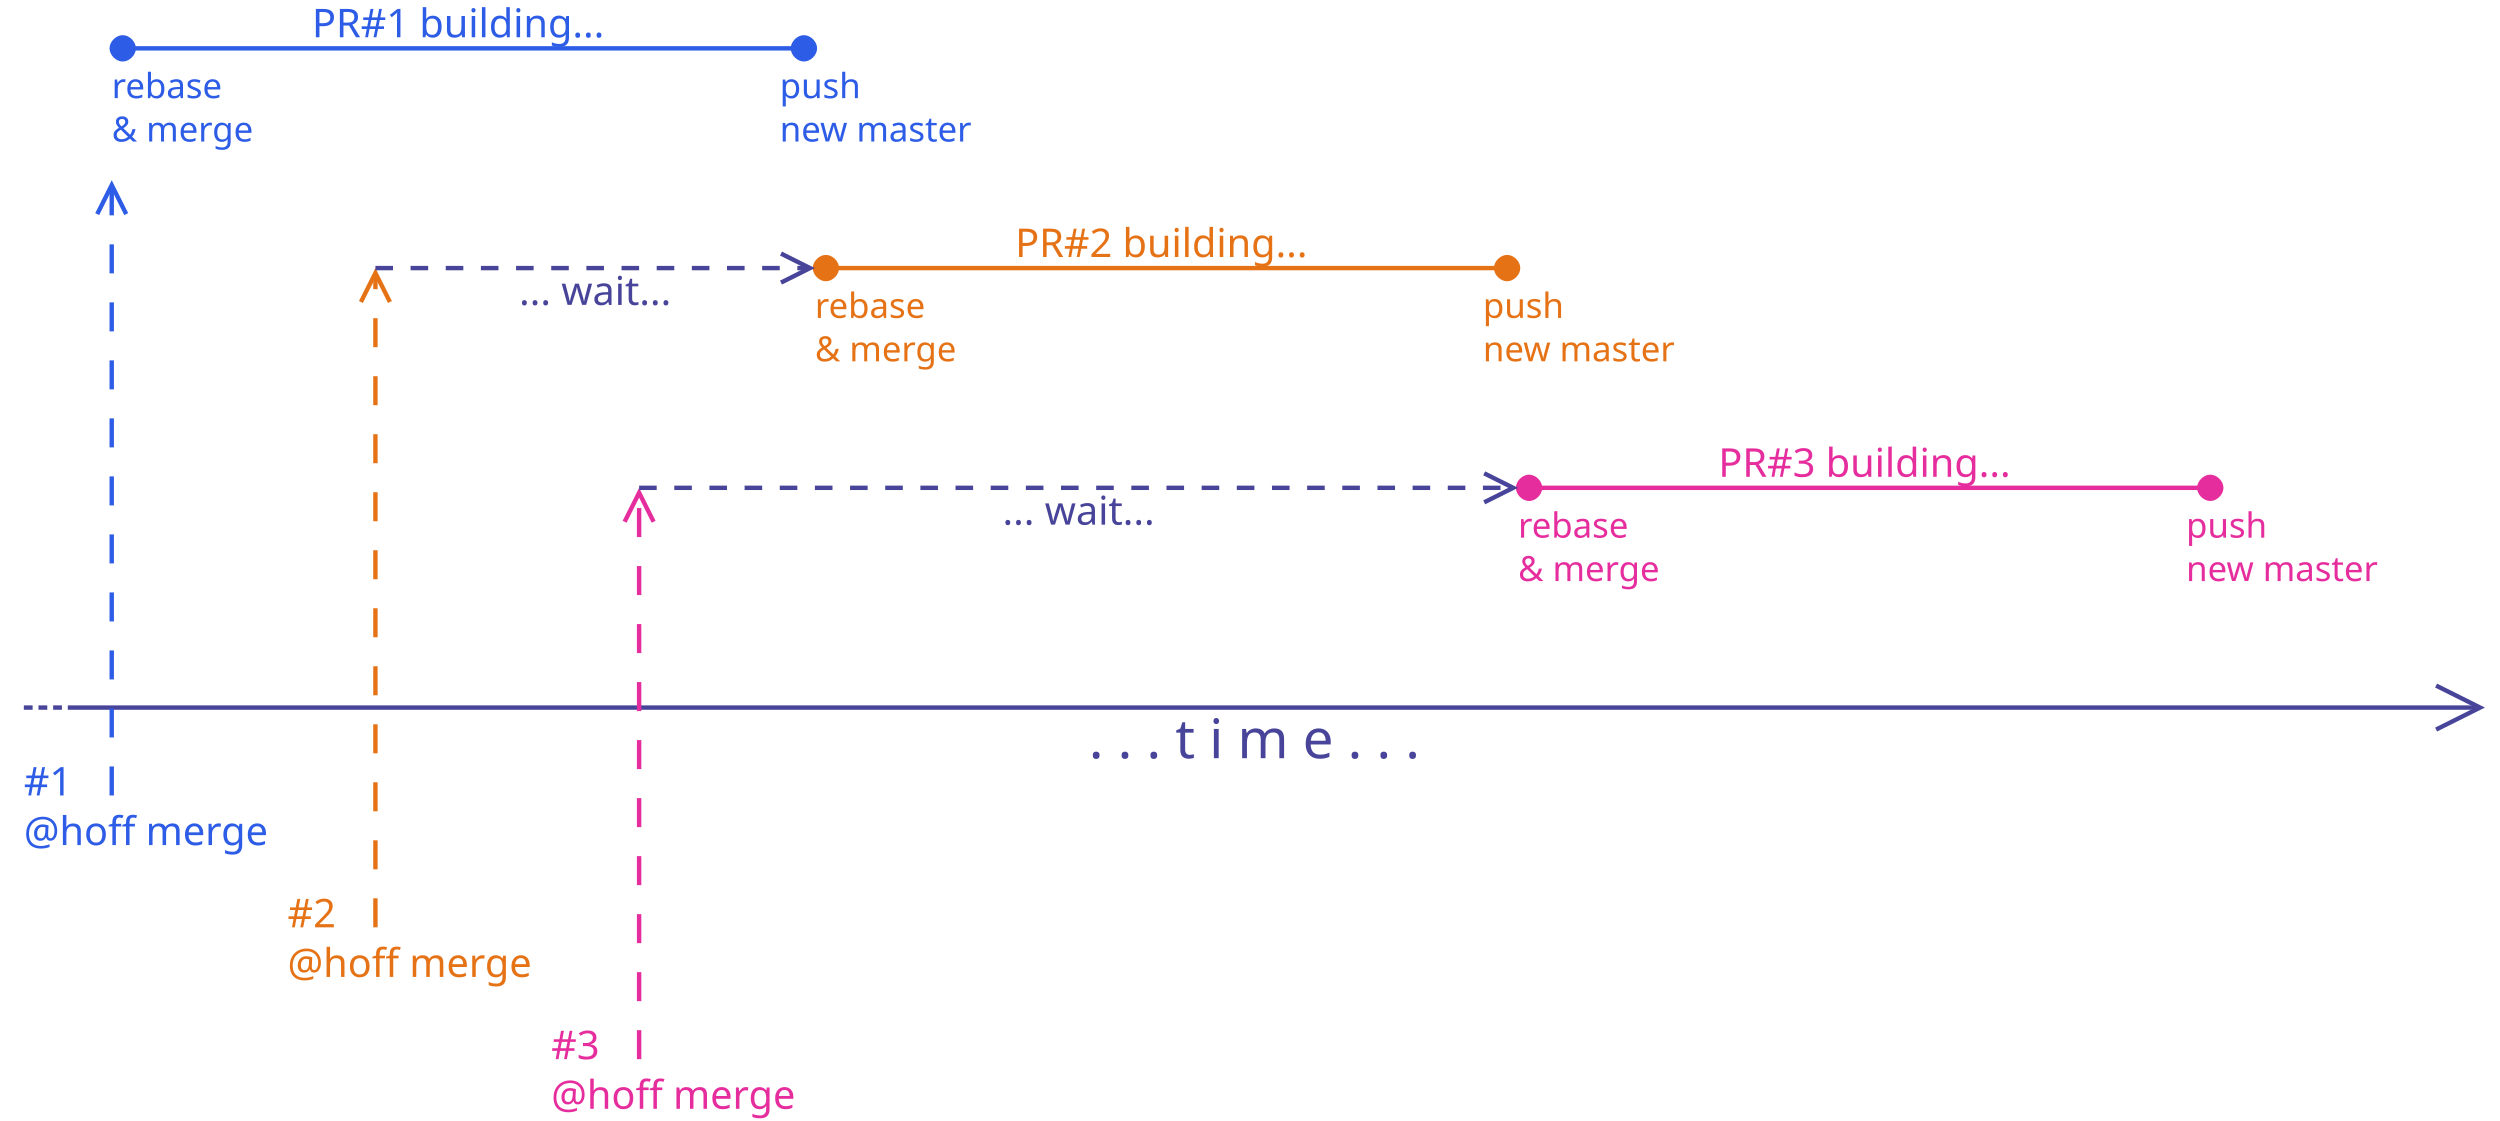
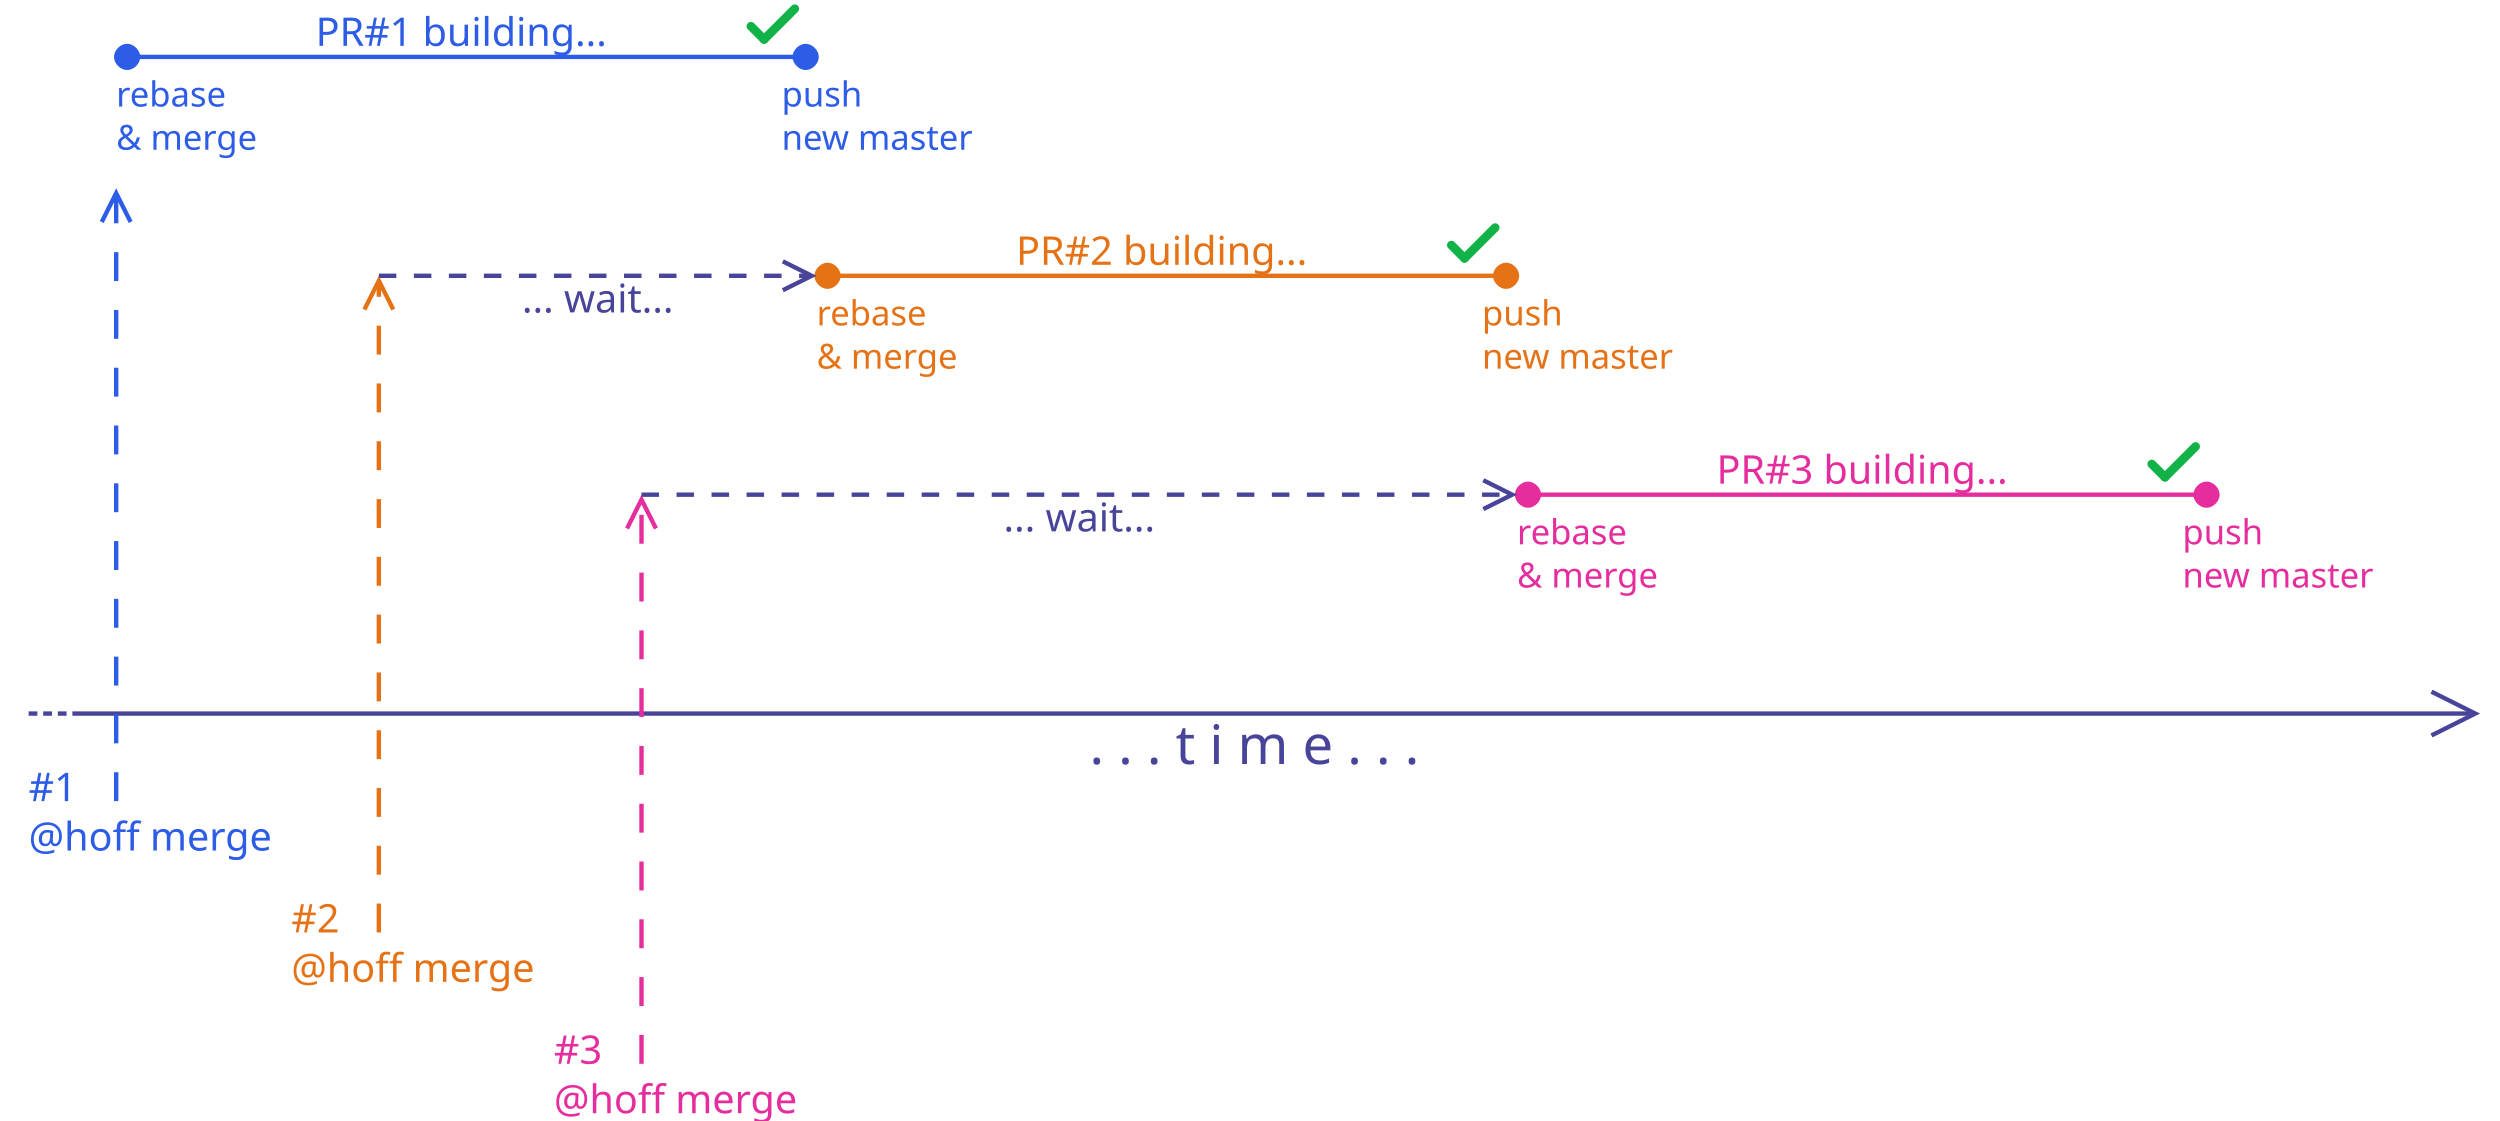
- <svg xmlns="http://www.w3.org/2000/svg" width="29cm" height="13cm" viewBox="-2 9 562 255">
+ <svg xmlns="http://www.w3.org/2000/svg" width="29cm" height="13cm" viewBox="-2 7 562 256">
  <g id="Background">
    <text font-size="9.031" style="fill: #2d5ce6; fill-opacity: 1; stroke: none;text-anchor:middle;font-family:sans-serif;font-style:normal;font-weight:normal" x="100" y="17.482">
      <tspan x="100" y="17.482">PR#1 building...</tspan>
      <tspan x="100" y="28.771" />
    </text>
    <g>
      <line style="fill: none; stroke-opacity: 1; stroke-width: 1; stroke: #474499" x1="10" y1="170" x2="557.764" y2="170" />
      <line style="fill: none; stroke-opacity: 1; stroke-width: 1; stroke: #474499" x1="0" y1="170" x2="2" y2="170" />
      <line style="fill: none; stroke-opacity: 1; stroke-width: 1; stroke: #474499" x1="3.333" y1="170" x2="5.333" y2="170" />
      <line style="fill: none; stroke-opacity: 1; stroke-width: 1; stroke: #474499" x1="6.667" y1="170" x2="8.667" y2="170" />
      <polyline style="fill: none; stroke-opacity: 1; stroke-width: 1; stroke: #474499" points="548.882,175 558.882,170 548.882,165 " />
    </g>
    <text font-size="12.418" style="fill: #474499; fill-opacity: 1; stroke: none;text-anchor:middle;font-family:sans-serif;font-style:normal;font-weight:normal" x="280" y="181.526">
      <tspan x="280" y="181.526">. . . t i m e . . .</tspan>
    </text>
    <text font-size="7.902" style="fill: #2d5ce6; fill-opacity: 1; stroke: none;text-anchor:start;font-family:sans-serif;font-style:normal;font-weight:normal" x="172" y="31.335">
      <tspan x="172" y="31.335">push</tspan>
      <tspan x="172" y="41.213">new master</tspan>
    </text>
    <text font-size="7.902" style="fill: #2d5ce6; fill-opacity: 1; stroke: none;text-anchor:start;font-family:sans-serif;font-style:normal;font-weight:normal" x="20" y="31.335">
      <tspan x="20" y="31.335">rebase</tspan>
      <tspan x="20" y="41.213">&amp; merge</tspan>
    </text>
    <g>
      <line style="fill: none; stroke-opacity: 1; stroke-width: 1; stroke-dasharray: 6.6; stroke: #2d5ce6" x1="20" y1="190" x2="20" y2="52.236" />
      <polyline style="fill: none; stroke-opacity: 1; stroke-width: 1; stroke: #2d5ce6" points="23.3,57.718 20,51.118 16.7,57.718 " />
    </g>
    <text font-size="9.031" style="fill: #2d5ce6; fill-opacity: 1; stroke: none;text-anchor:start;font-family:sans-serif;font-style:normal;font-weight:normal" x="0" y="190">
      <tspan x="0" y="190">#1</tspan>
      <tspan x="0" y="201.289">@hoff merge</tspan>
    </text>
    <g>
      <line style="fill: none; stroke-opacity: 1; stroke-width: 1; stroke-dasharray: 6.6; stroke: #e67216" x1="80" y1="220" x2="80" y2="72.236" />
      <polyline style="fill: none; stroke-opacity: 1; stroke-width: 1; stroke: #e67216" points="83.3,77.718 80,71.118 76.7,77.718 " />
    </g>
    <text font-size="9.031" style="fill: #e67216; fill-opacity: 1; stroke: none;text-anchor:start;font-family:sans-serif;font-style:normal;font-weight:normal" x="60" y="220">
      <tspan x="60" y="220">#2</tspan>
      <tspan x="60" y="231.289">@hoff merge</tspan>
    </text>
    <g>
      <line style="fill: none; stroke-opacity: 1; stroke-width: 1; stroke-dasharray: 6.6; stroke: #e62d9e" x1="140" y1="250" x2="140" y2="122.236" />
      <polyline style="fill: none; stroke-opacity: 1; stroke-width: 1; stroke: #e62d9e" points="143.3,127.718 140,121.118 136.7,127.718 " />
    </g>
    <text font-size="9.031" style="fill: #e62d9e; fill-opacity: 1; stroke: none;text-anchor:start;font-family:sans-serif;font-style:normal;font-weight:normal" x="120" y="250">
      <tspan x="120" y="250">#3</tspan>
      <tspan x="120" y="261.289">@hoff merge</tspan>
    </text>
    <g>
      <line style="fill: none; stroke-opacity: 1; stroke-width: 1; stroke: #2d5ce6" x1="20" y1="20" x2="180" y2="20" />
      <path style="fill: #2d5ce6; fill-opacity: 1; stroke-opacity: 1; stroke-width: 1; stroke: #2d5ce6" fill-rule="evenodd" d="M 20 20 C 20,18.75 21.25,17.5 22.5,17.5 C 23.75,17.5 25,18.75 25,20 C 25,21.25 23.75,22.5 22.5,22.5 C 21.25,22.5 20,21.25 20,20z" />
      <path style="fill: #2d5ce6; fill-opacity: 1; stroke-opacity: 1; stroke-width: 1; stroke: #2d5ce6" fill-rule="evenodd" d="M 180 20 C 180,21.25 178.75,22.5 177.5,22.5 C 176.25,22.5 175,21.25 175,20 C 175,18.75 176.25,17.5 177.5,17.5 C 178.75,17.5 180,18.75 180,20z" />
    </g>
    <text font-size="9.031" style="fill: #e67216; fill-opacity: 1; stroke: none;text-anchor:middle;font-family:sans-serif;font-style:normal;font-weight:normal" x="260" y="67.482">
      <tspan x="260" y="67.482">PR#2 building...</tspan>
      <tspan x="260" y="78.771" />
    </text>
    <text font-size="7.902" style="fill: #e67216; fill-opacity: 1; stroke: none;text-anchor:start;font-family:sans-serif;font-style:normal;font-weight:normal" x="332" y="81.335">
      <tspan x="332" y="81.335">push</tspan>
      <tspan x="332" y="91.213">new master</tspan>
    </text>
    <text font-size="7.902" style="fill: #e67216; fill-opacity: 1; stroke: none;text-anchor:start;font-family:sans-serif;font-style:normal;font-weight:normal" x="180" y="81.335">
      <tspan x="180" y="81.335">rebase</tspan>
      <tspan x="180" y="91.213">&amp; merge</tspan>
    </text>
    <g>
      <line style="fill: none; stroke-opacity: 1; stroke-width: 1; stroke: #e67216" x1="180" y1="70" x2="340" y2="70" />
      <path style="fill: #e67216; fill-opacity: 1; stroke-opacity: 1; stroke-width: 1; stroke: #e67216" fill-rule="evenodd" d="M 180 70 C 180,68.75 181.25,67.5 182.5,67.5 C 183.75,67.5 185,68.75 185,70 C 185,71.25 183.75,72.5 182.5,72.5 C 181.25,72.5 180,71.25 180,70z" />
      <path style="fill: #e67216; fill-opacity: 1; stroke-opacity: 1; stroke-width: 1; stroke: #e67216" fill-rule="evenodd" d="M 340 70 C 340,71.25 338.75,72.5 337.5,72.5 C 336.25,72.5 335,71.25 335,70 C 335,68.75 336.25,67.5 337.5,67.5 C 338.75,67.5 340,68.75 340,70z" />
    </g>
    <text font-size="9.031" style="fill: #e62d9e; fill-opacity: 1; stroke: none;text-anchor:middle;font-family:sans-serif;font-style:normal;font-weight:normal" x="420" y="117.482">
      <tspan x="420" y="117.482">PR#3 building...</tspan>
      <tspan x="420" y="128.771" />
    </text>
    <text font-size="7.902" style="fill: #e62d9e; fill-opacity: 1; stroke: none;text-anchor:start;font-family:sans-serif;font-style:normal;font-weight:normal" x="492" y="131.335">
      <tspan x="492" y="131.335">push</tspan>
      <tspan x="492" y="141.213">new master</tspan>
    </text>
    <text font-size="7.902" style="fill: #e62d9e; fill-opacity: 1; stroke: none;text-anchor:start;font-family:sans-serif;font-style:normal;font-weight:normal" x="340" y="131.335">
      <tspan x="340" y="131.335">rebase</tspan>
      <tspan x="340" y="141.213">&amp; merge</tspan>
    </text>
    <g>
      <line style="fill: none; stroke-opacity: 1; stroke-width: 1; stroke: #e62d9e" x1="340" y1="120" x2="500" y2="120" />
      <path style="fill: #e62d9e; fill-opacity: 1; stroke-opacity: 1; stroke-width: 1; stroke: #e62d9e" fill-rule="evenodd" d="M 340 120 C 340,118.75 341.25,117.5 342.5,117.5 C 343.75,117.5 345,118.75 345,120 C 345,121.25 343.75,122.5 342.5,122.5 C 341.25,122.5 340,121.25 340,120z" />
      <path style="fill: #e62d9e; fill-opacity: 1; stroke-opacity: 1; stroke-width: 1; stroke: #e62d9e" fill-rule="evenodd" d="M 500 120 C 500,121.25 498.75,122.5 497.5,122.5 C 496.25,122.5 495,121.25 495,120 C 495,118.75 496.25,117.5 497.5,117.5 C 498.75,117.5 500,118.75 500,120z" />
    </g>
    <g>
      <line style="fill: none; stroke-opacity: 1; stroke-width: 1; stroke-dasharray: 4; stroke: #474499" x1="140" y1="120" x2="337.764" y2="120" />
      <polyline style="fill: none; stroke-opacity: 1; stroke-width: 1; stroke: #474499" points="332.282,123.3 338.882,120 332.282,116.7 " />
    </g>
    <text font-size="9.031" style="fill: #474499; fill-opacity: 1; stroke: none;text-anchor:middle;font-family:sans-serif;font-style:normal;font-weight:normal" x="240" y="128.383">
      <tspan x="240" y="128.383">... wait...</tspan>
    </text>
    <g>
      <line style="fill: none; stroke-opacity: 1; stroke-width: 1; stroke-dasharray: 4; stroke: #474499" x1="80" y1="70" x2="177.764" y2="70" />
      <polyline style="fill: none; stroke-opacity: 1; stroke-width: 1; stroke: #474499" points="172.282,73.3 178.882,70 172.282,66.7 " />
    </g>
    <text font-size="9.031" style="fill: #474499; fill-opacity: 1; stroke: none;text-anchor:middle;font-family:sans-serif;font-style:normal;font-weight:normal" x="130" y="78.383">
      <tspan x="130" y="78.383">... wait...</tspan>
    </text>
+     <g transform="matrix(1,0,0,1,-15,7)">
+       <line style="fill: none; stroke-opacity: 1; stroke-width: 2; stroke-linecap: round; stroke: #11b349" x1="183" y1="9" x2="190" y2="2" />
+       <line style="fill: none; stroke-opacity: 1; stroke-width: 2; stroke-linecap: round; stroke: #11b349" x1="180" y1="6" x2="183" y2="9" />
+     </g>
+     <g transform="matrix(1,0,0,1,145,57)">
+       <line style="fill: none; stroke-opacity: 1; stroke-width: 2; stroke-linecap: round; stroke: #11b349" x1="183" y1="9" x2="190" y2="2" />
+       <line style="fill: none; stroke-opacity: 1; stroke-width: 2; stroke-linecap: round; stroke: #11b349" x1="180" y1="6" x2="183" y2="9" />
+     </g>
+     <g transform="matrix(1,0,0,1,305,107)">
+       <line style="fill: none; stroke-opacity: 1; stroke-width: 2; stroke-linecap: round; stroke: #11b349" x1="183" y1="9" x2="190" y2="2" />
+       <line style="fill: none; stroke-opacity: 1; stroke-width: 2; stroke-linecap: round; stroke: #11b349" x1="180" y1="6" x2="183" y2="9" />
+     </g>
  </g>
</svg>
